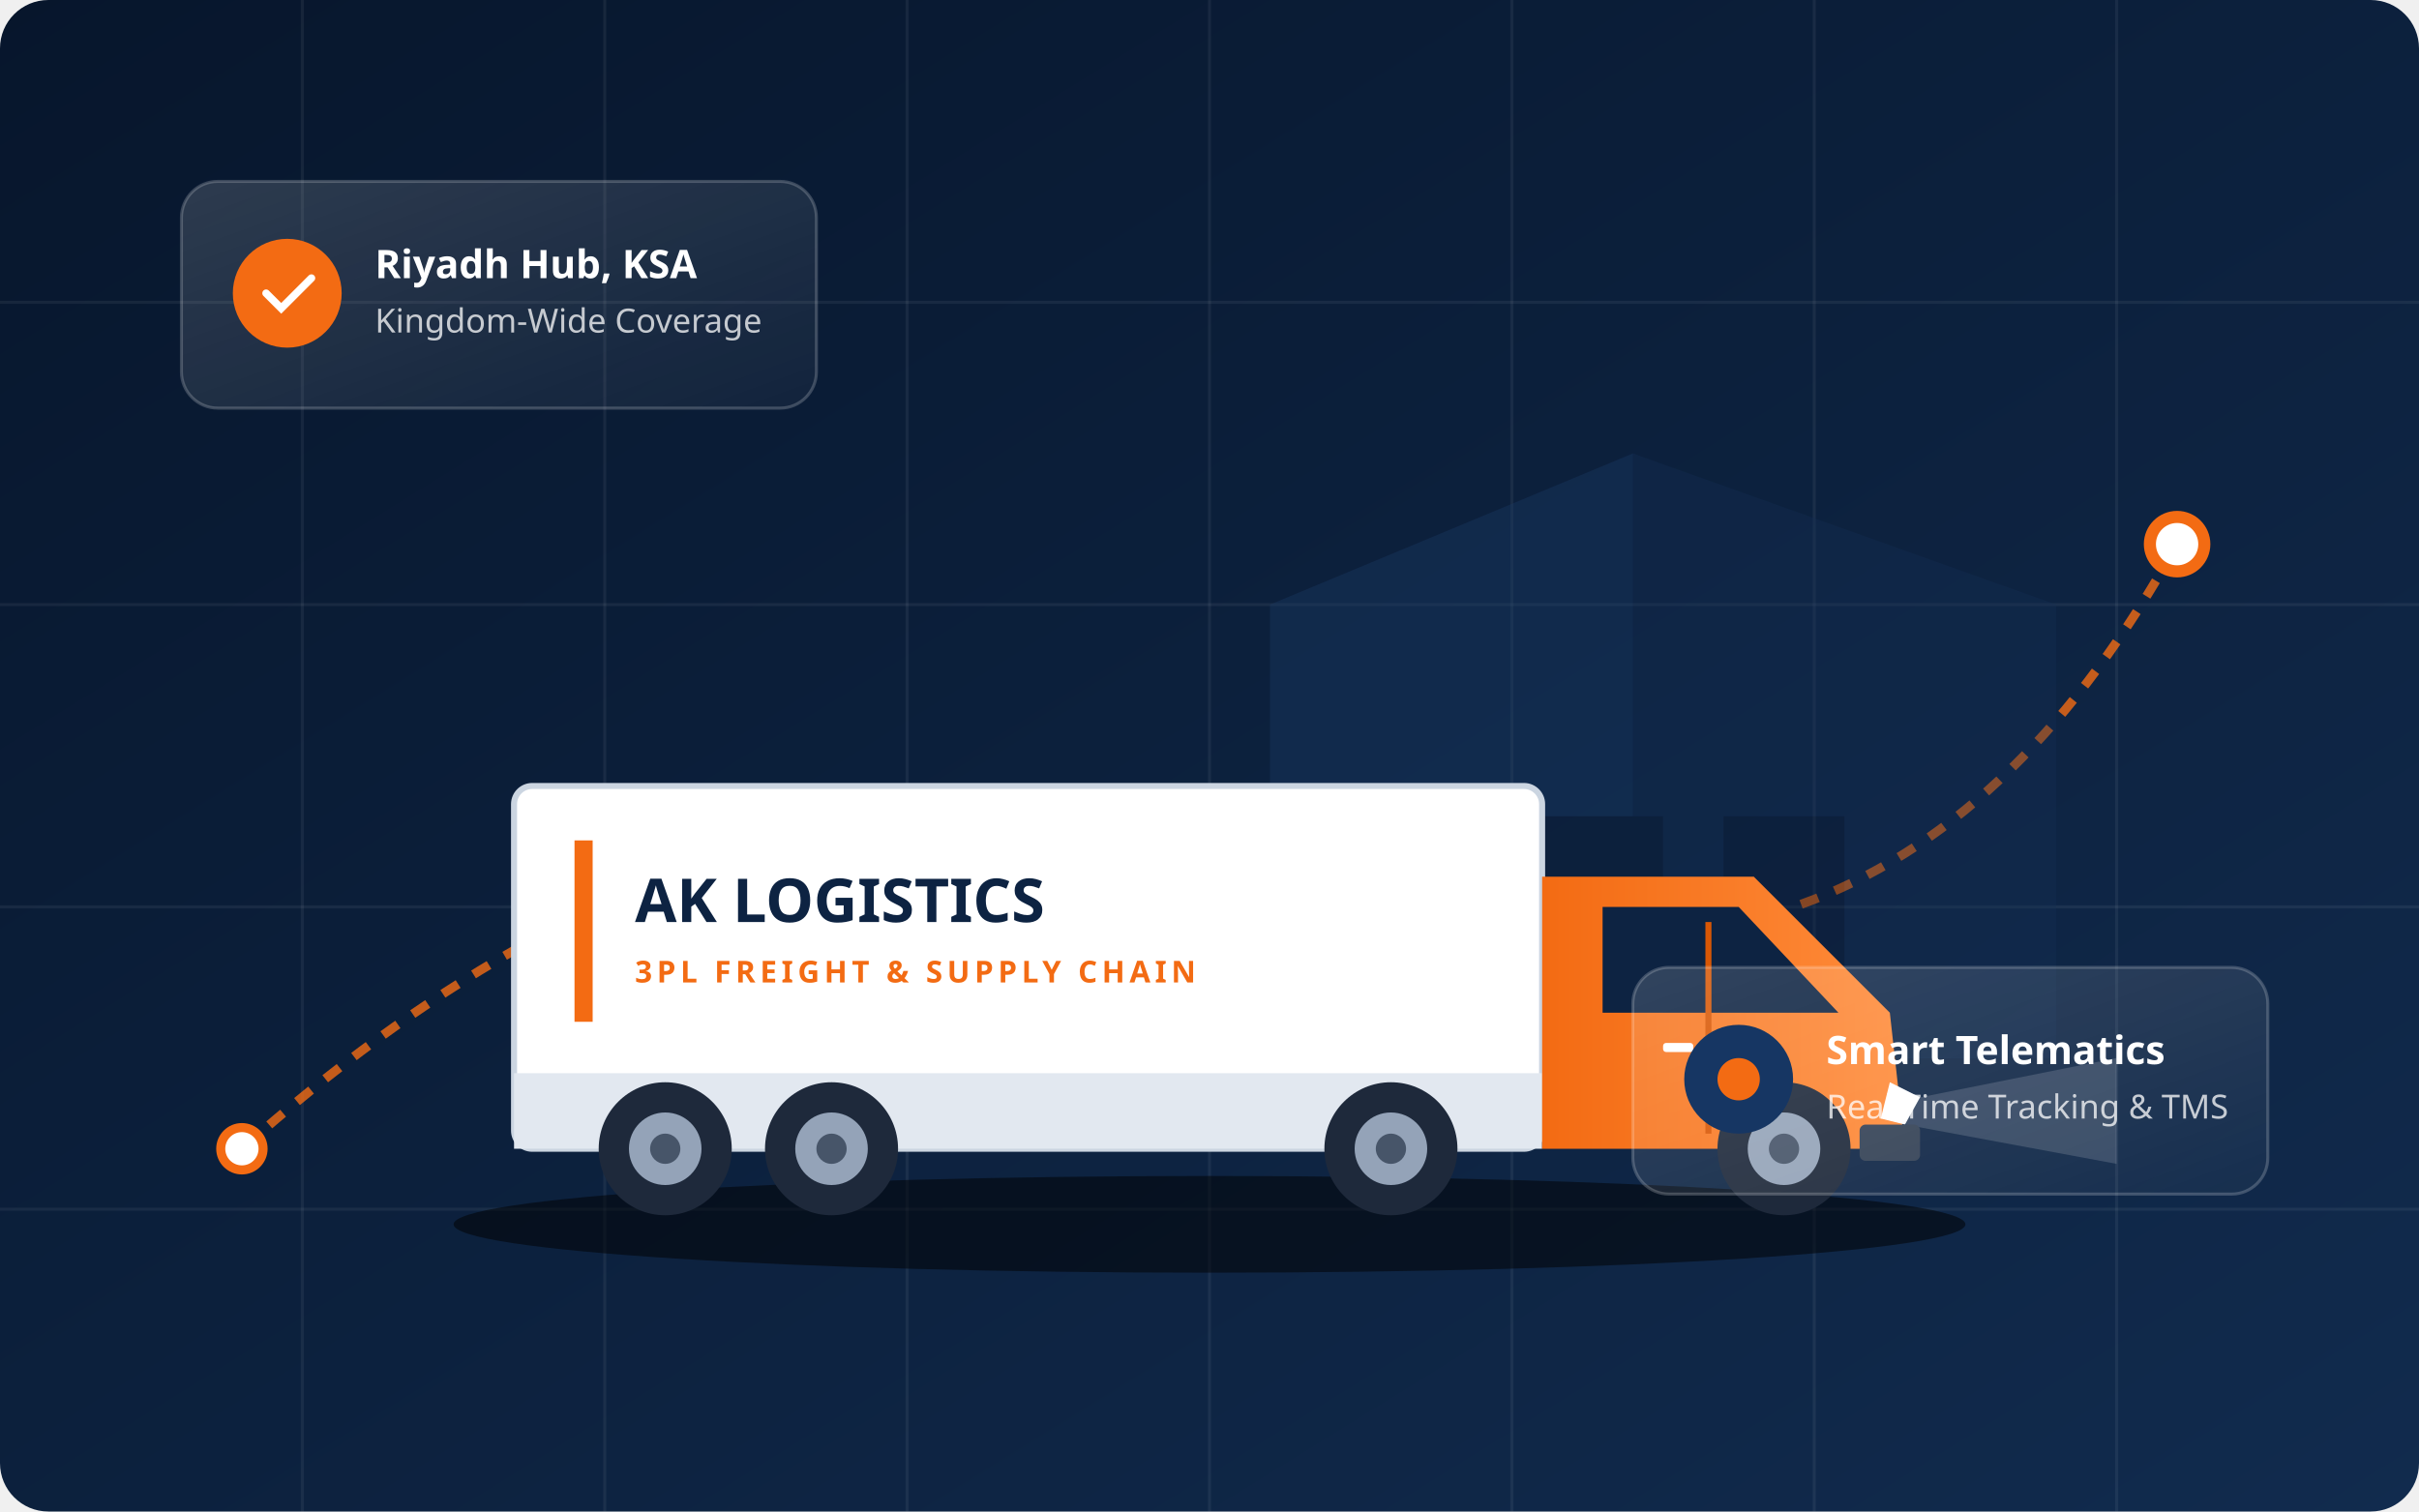
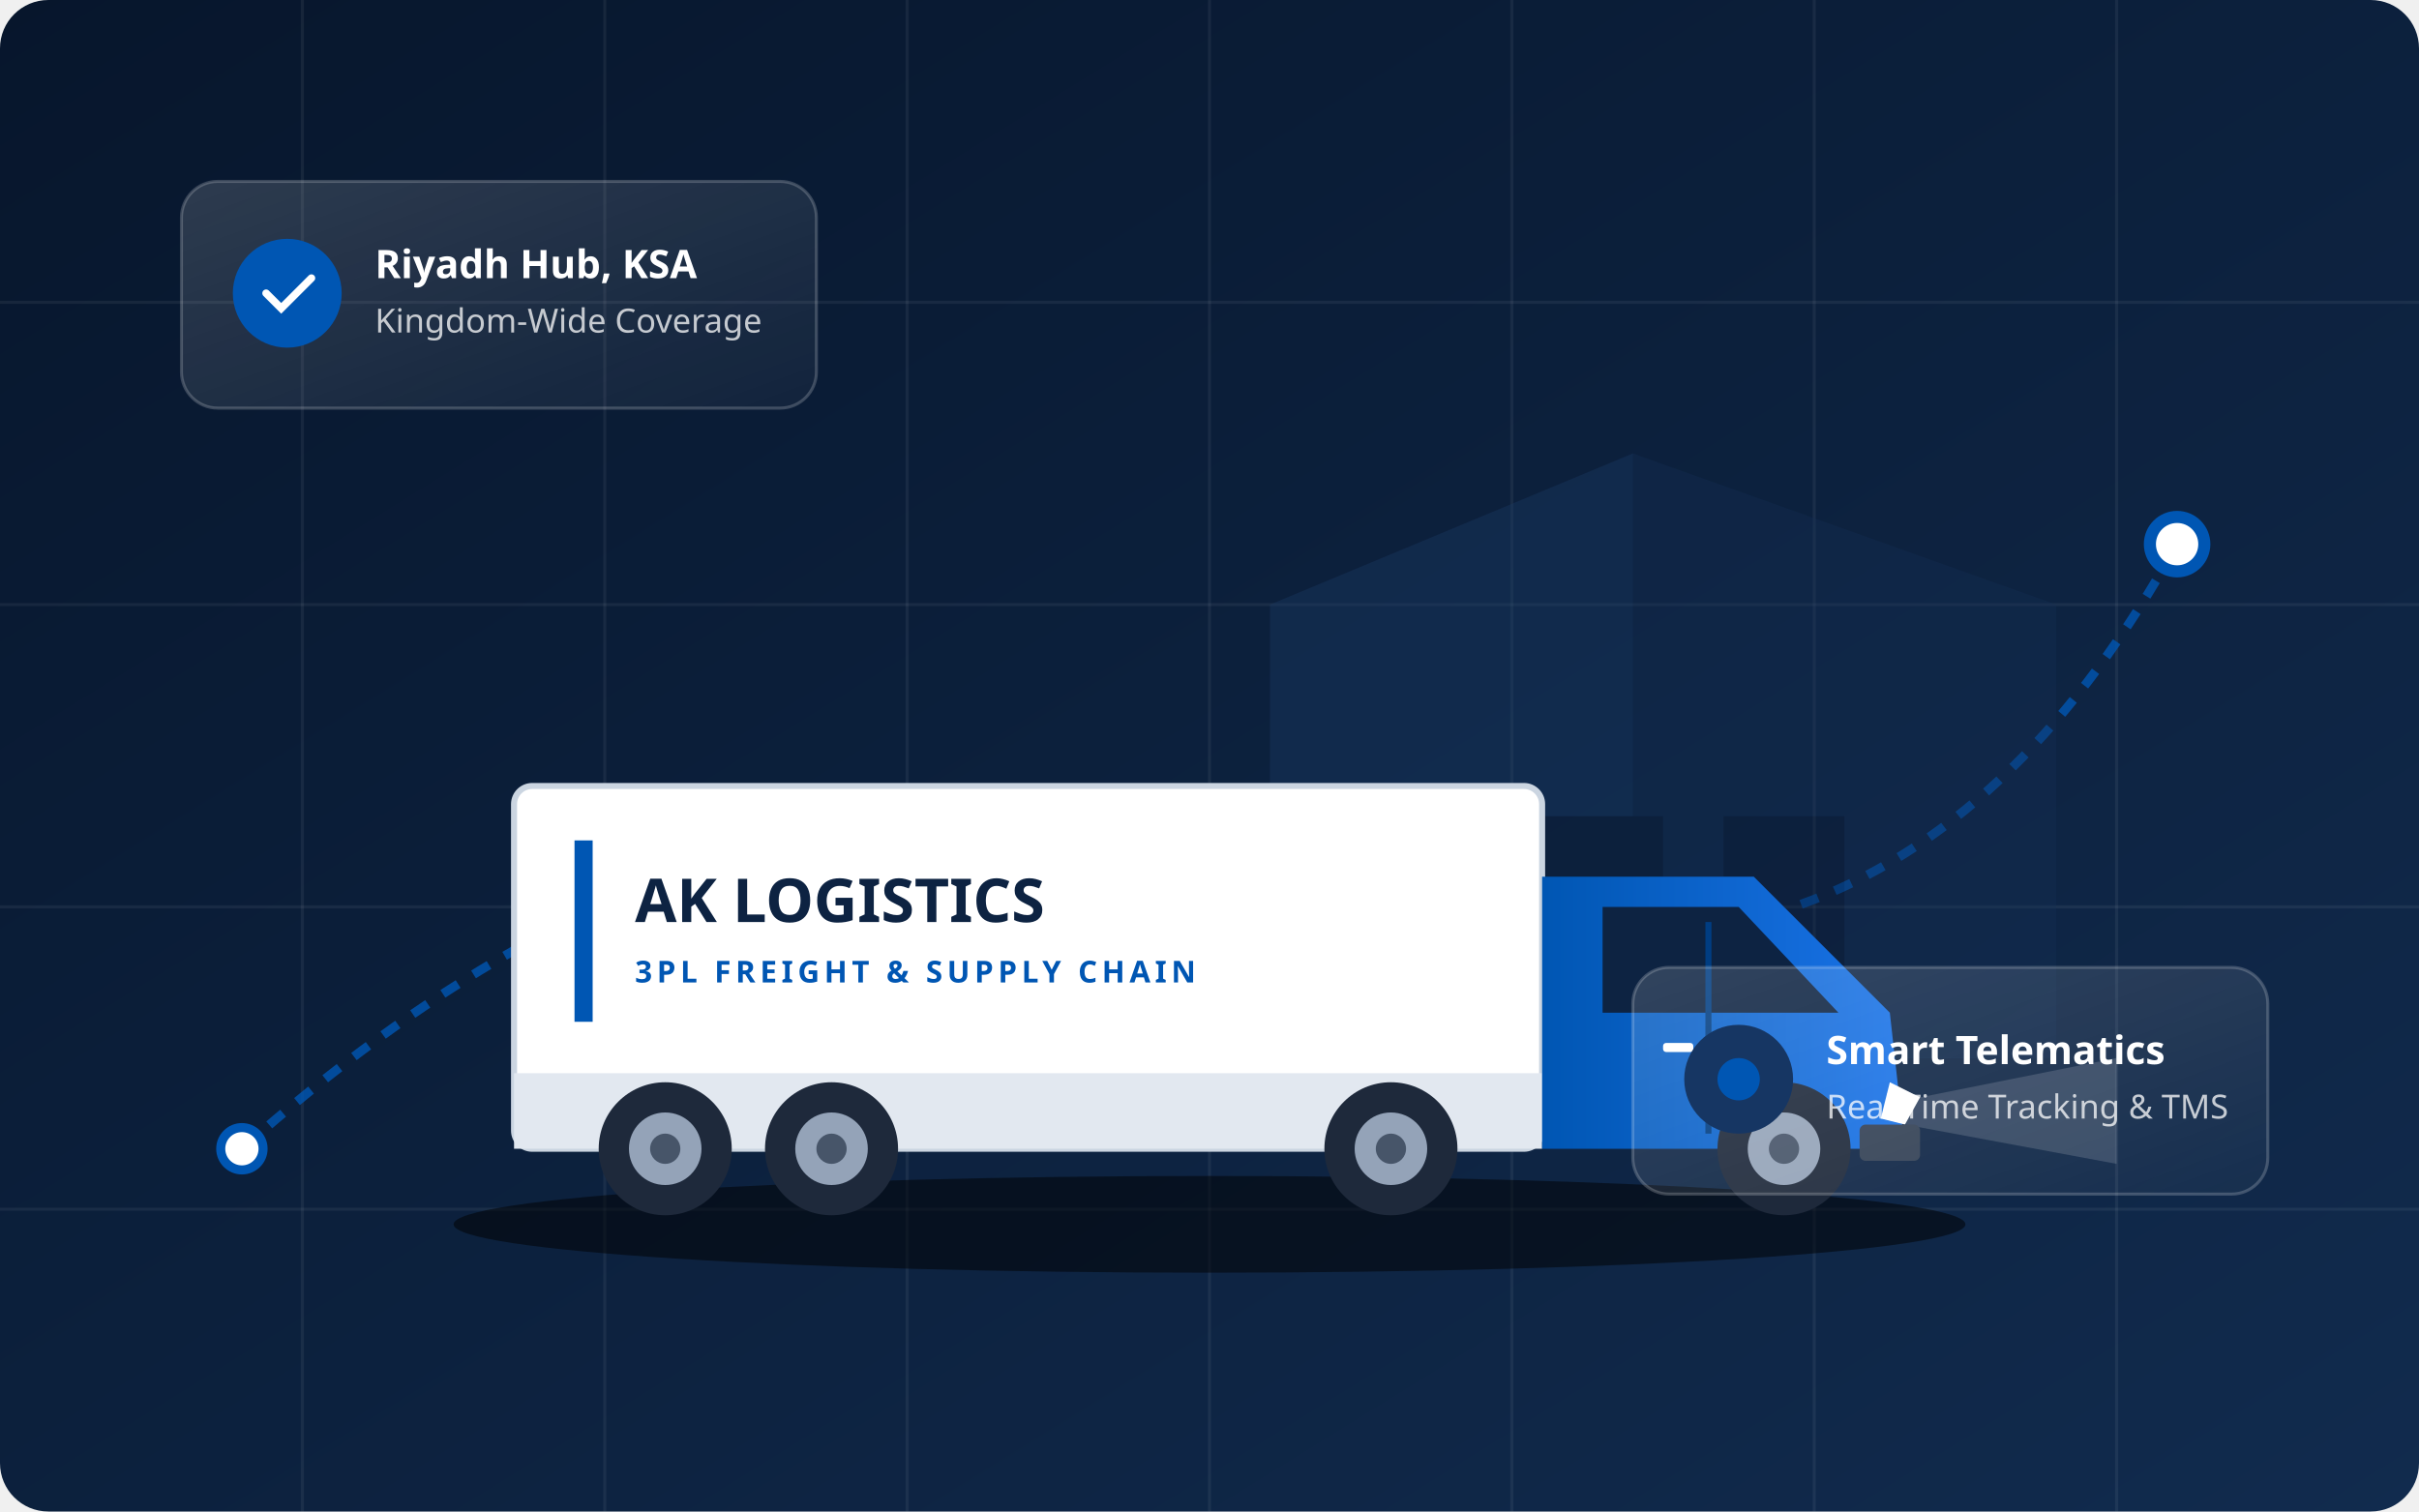
<svg xmlns="http://www.w3.org/2000/svg" viewBox="0 0 800 500" width="100%" height="100%">
  <defs>
    <linearGradient id="bgGrad" x1="0%" y1="0%" x2="100%" y2="100%">
      <stop offset="0%" stop-color="#07162c" />
      <stop offset="100%" stop-color="#112b4e" />
    </linearGradient>
    <linearGradient id="truckGrad" x1="0%" y1="0%" x2="100%" y2="0%">
-       <stop offset="0%" stop-color="#f36b13" />
-       <stop offset="100%" stop-color="#ff8c3b" />
+       <stop offset="0%" stop-color="#0056b3" />
+       <stop offset="100%" stop-color="#1a73e8" />
    </linearGradient>
    <linearGradient id="glassGrad" x1="0%" y1="0%" x2="100%" y2="100%">
      <stop offset="0%" stop-color="rgba(255,255,255,0.15)" />
      <stop offset="100%" stop-color="rgba(255,255,255,0.03)" />
    </linearGradient>
  </defs>
  <rect width="800" height="500" rx="16" fill="url(#bgGrad)" />
  <g stroke="rgba(255,255,255,0.06)" stroke-width="1">
    <line x1="100" y1="0" x2="100" y2="500" />
    <line x1="200" y1="0" x2="200" y2="500" />
    <line x1="300" y1="0" x2="300" y2="500" />
    <line x1="400" y1="0" x2="400" y2="500" />
    <line x1="500" y1="0" x2="500" y2="500" />
    <line x1="600" y1="0" x2="600" y2="500" />
    <line x1="700" y1="0" x2="700" y2="500" />
    <line x1="0" y1="100" x2="800" y2="100" />
    <line x1="0" y1="200" x2="800" y2="200" />
    <line x1="0" y1="300" x2="800" y2="300" />
    <line x1="0" y1="400" x2="800" y2="400" />
  </g>
-   <path d="M 80 380 Q 260 220 440 290 T 720 180" fill="none" stroke="#f36b13" stroke-width="3" stroke-dasharray="6,6" opacity="0.8" />
-   <circle cx="80" cy="380" r="7" fill="#ffffff" stroke="#f36b13" stroke-width="3" />
-   <circle cx="440" cy="290" r="8" fill="#f36b13" />
-   <circle cx="720" cy="180" r="9" fill="#ffffff" stroke="#f36b13" stroke-width="4" />
+   <path d="M 80 380 Q 260 220 440 290 T 720 180" fill="none" stroke="#0056b3" stroke-width="3" stroke-dasharray="6,6" opacity="0.8" />
+   <circle cx="80" cy="380" r="7" fill="#ffffff" stroke="#0056b3" stroke-width="3" />
+   <circle cx="440" cy="290" r="8" fill="#0056b3" />
+   <circle cx="720" cy="180" r="9" fill="#ffffff" stroke="#0056b3" stroke-width="4" />
  <g opacity="0.35" transform="translate(420, 110)">
    <polygon points="0,90 120,40 240,90 240,240 0,240" fill="#1b3b68" />
    <polygon points="120,40 260,90 260,240 120,240" fill="#132e54" />
    <rect x="30" y="160" width="40" height="80" fill="#0b1b33" />
    <rect x="90" y="160" width="40" height="80" fill="#0b1b33" />
    <rect x="150" y="160" width="40" height="80" fill="#0b1b33" />
  </g>
  <g transform="translate(140, 240)">
    <ellipse cx="260" cy="165" rx="250" ry="16" fill="rgba(0,0,0,0.5)" />
    <rect x="30" y="20" width="340" height="120" rx="6" fill="#ffffff" stroke="#cbd5e1" stroke-width="2" />
    <rect x="30" y="115" width="340" height="25" fill="#e2e8f0" />
-     <rect x="50" y="38" width="6" height="60" fill="#f36b13" />
+     <rect x="50" y="38" width="6" height="60" fill="#0056b3" />
    <text x="70" y="65" font-family="'Plus Jakarta Sans', sans-serif" font-weight="900" font-size="20" fill="#0d2342">AK LOGISTICS</text>
-     <text x="70" y="85" font-family="'Plus Jakarta Sans', sans-serif" font-weight="700" font-size="10" fill="#f36b13" letter-spacing="1.5">3PL FREIGHT &amp; SUPPLY CHAIN</text>
+     <text x="70" y="85" font-family="'Plus Jakarta Sans', sans-serif" font-weight="700" font-size="10" fill="#0056b3" letter-spacing="1.5">3PL FREIGHT &amp; SUPPLY CHAIN</text>
    <path d="M 370 50 L 440 50 L 485 95 L 490 140 L 370 140 Z" fill="url(#truckGrad)" />
    <path d="M 390 60 L 435 60 L 468 95 L 390 95 Z" fill="#0d2342" />
-     <line x1="425" y1="65" x2="425" y2="135" stroke="#d85705" stroke-width="2" />
+     <line x1="425" y1="65" x2="425" y2="135" stroke="#003d82" stroke-width="2" />
    <rect x="410" y="105" width="10" height="3" rx="1" fill="#ffffff" />
    <polygon points="485,118 495,123 490,132 482,130" fill="#ffffff" />
    <polygon points="495,123 560,110 560,145 490,132" fill="rgba(255,255,255,0.15)" />
    <rect x="475" y="132" width="20" height="12" rx="2" fill="#334155" />
    <g transform="translate(80, 140)">
      <circle cx="0" cy="0" r="22" fill="#1e293b" />
      <circle cx="0" cy="0" r="12" fill="#94a3b8" />
      <circle cx="0" cy="0" r="5" fill="#475569" />
    </g>
    <g transform="translate(135, 140)">
      <circle cx="0" cy="0" r="22" fill="#1e293b" />
      <circle cx="0" cy="0" r="12" fill="#94a3b8" />
      <circle cx="0" cy="0" r="5" fill="#475569" />
    </g>
    <g transform="translate(320, 140)">
      <circle cx="0" cy="0" r="22" fill="#1e293b" />
      <circle cx="0" cy="0" r="12" fill="#94a3b8" />
      <circle cx="0" cy="0" r="5" fill="#475569" />
    </g>
    <g transform="translate(450, 140)">
      <circle cx="0" cy="0" r="22" fill="#1e293b" />
      <circle cx="0" cy="0" r="12" fill="#94a3b8" />
      <circle cx="0" cy="0" r="5" fill="#475569" />
    </g>
  </g>
  <g transform="translate(60, 60)">
    <rect width="210" height="75" rx="12" fill="url(#glassGrad)" stroke="rgba(255,255,255,0.2)" stroke-width="1" />
-     <circle cx="35" cy="37" r="18" fill="#f36b13" />
+     <circle cx="35" cy="37" r="18" fill="#0056b3" />
    <path d="M 28 37 L 33 42 L 43 32" fill="none" stroke="#ffffff" stroke-width="2.5" stroke-linecap="round" />
    <text x="64" y="32" font-family="'Plus Jakarta Sans', sans-serif" font-weight="800" font-size="13" fill="#ffffff">Riyadh Hub, KSA</text>
    <text x="64" y="50" font-family="'Plus Jakarta Sans', sans-serif" font-weight="500" font-size="11" fill="rgba(255,255,255,0.75)">Kingdom-Wide Coverage</text>
  </g>
  <g transform="translate(540, 320)">
    <rect width="210" height="75" rx="12" fill="url(#glassGrad)" stroke="rgba(255,255,255,0.2)" stroke-width="1" />
    <circle cx="35" cy="37" r="18" fill="#163663" />
-     <circle cx="35" cy="37" r="7" fill="#f36b13" />
+     <circle cx="35" cy="37" r="7" fill="#0056b3" />
    <text x="64" y="32" font-family="'Plus Jakarta Sans', sans-serif" font-weight="800" font-size="13" fill="#ffffff">Smart Telematics</text>
    <text x="64" y="50" font-family="'Plus Jakarta Sans', sans-serif" font-weight="500" font-size="11" fill="rgba(255,255,255,0.75)">Real-Time Tracking &amp; TMS</text>
  </g>
</svg>
